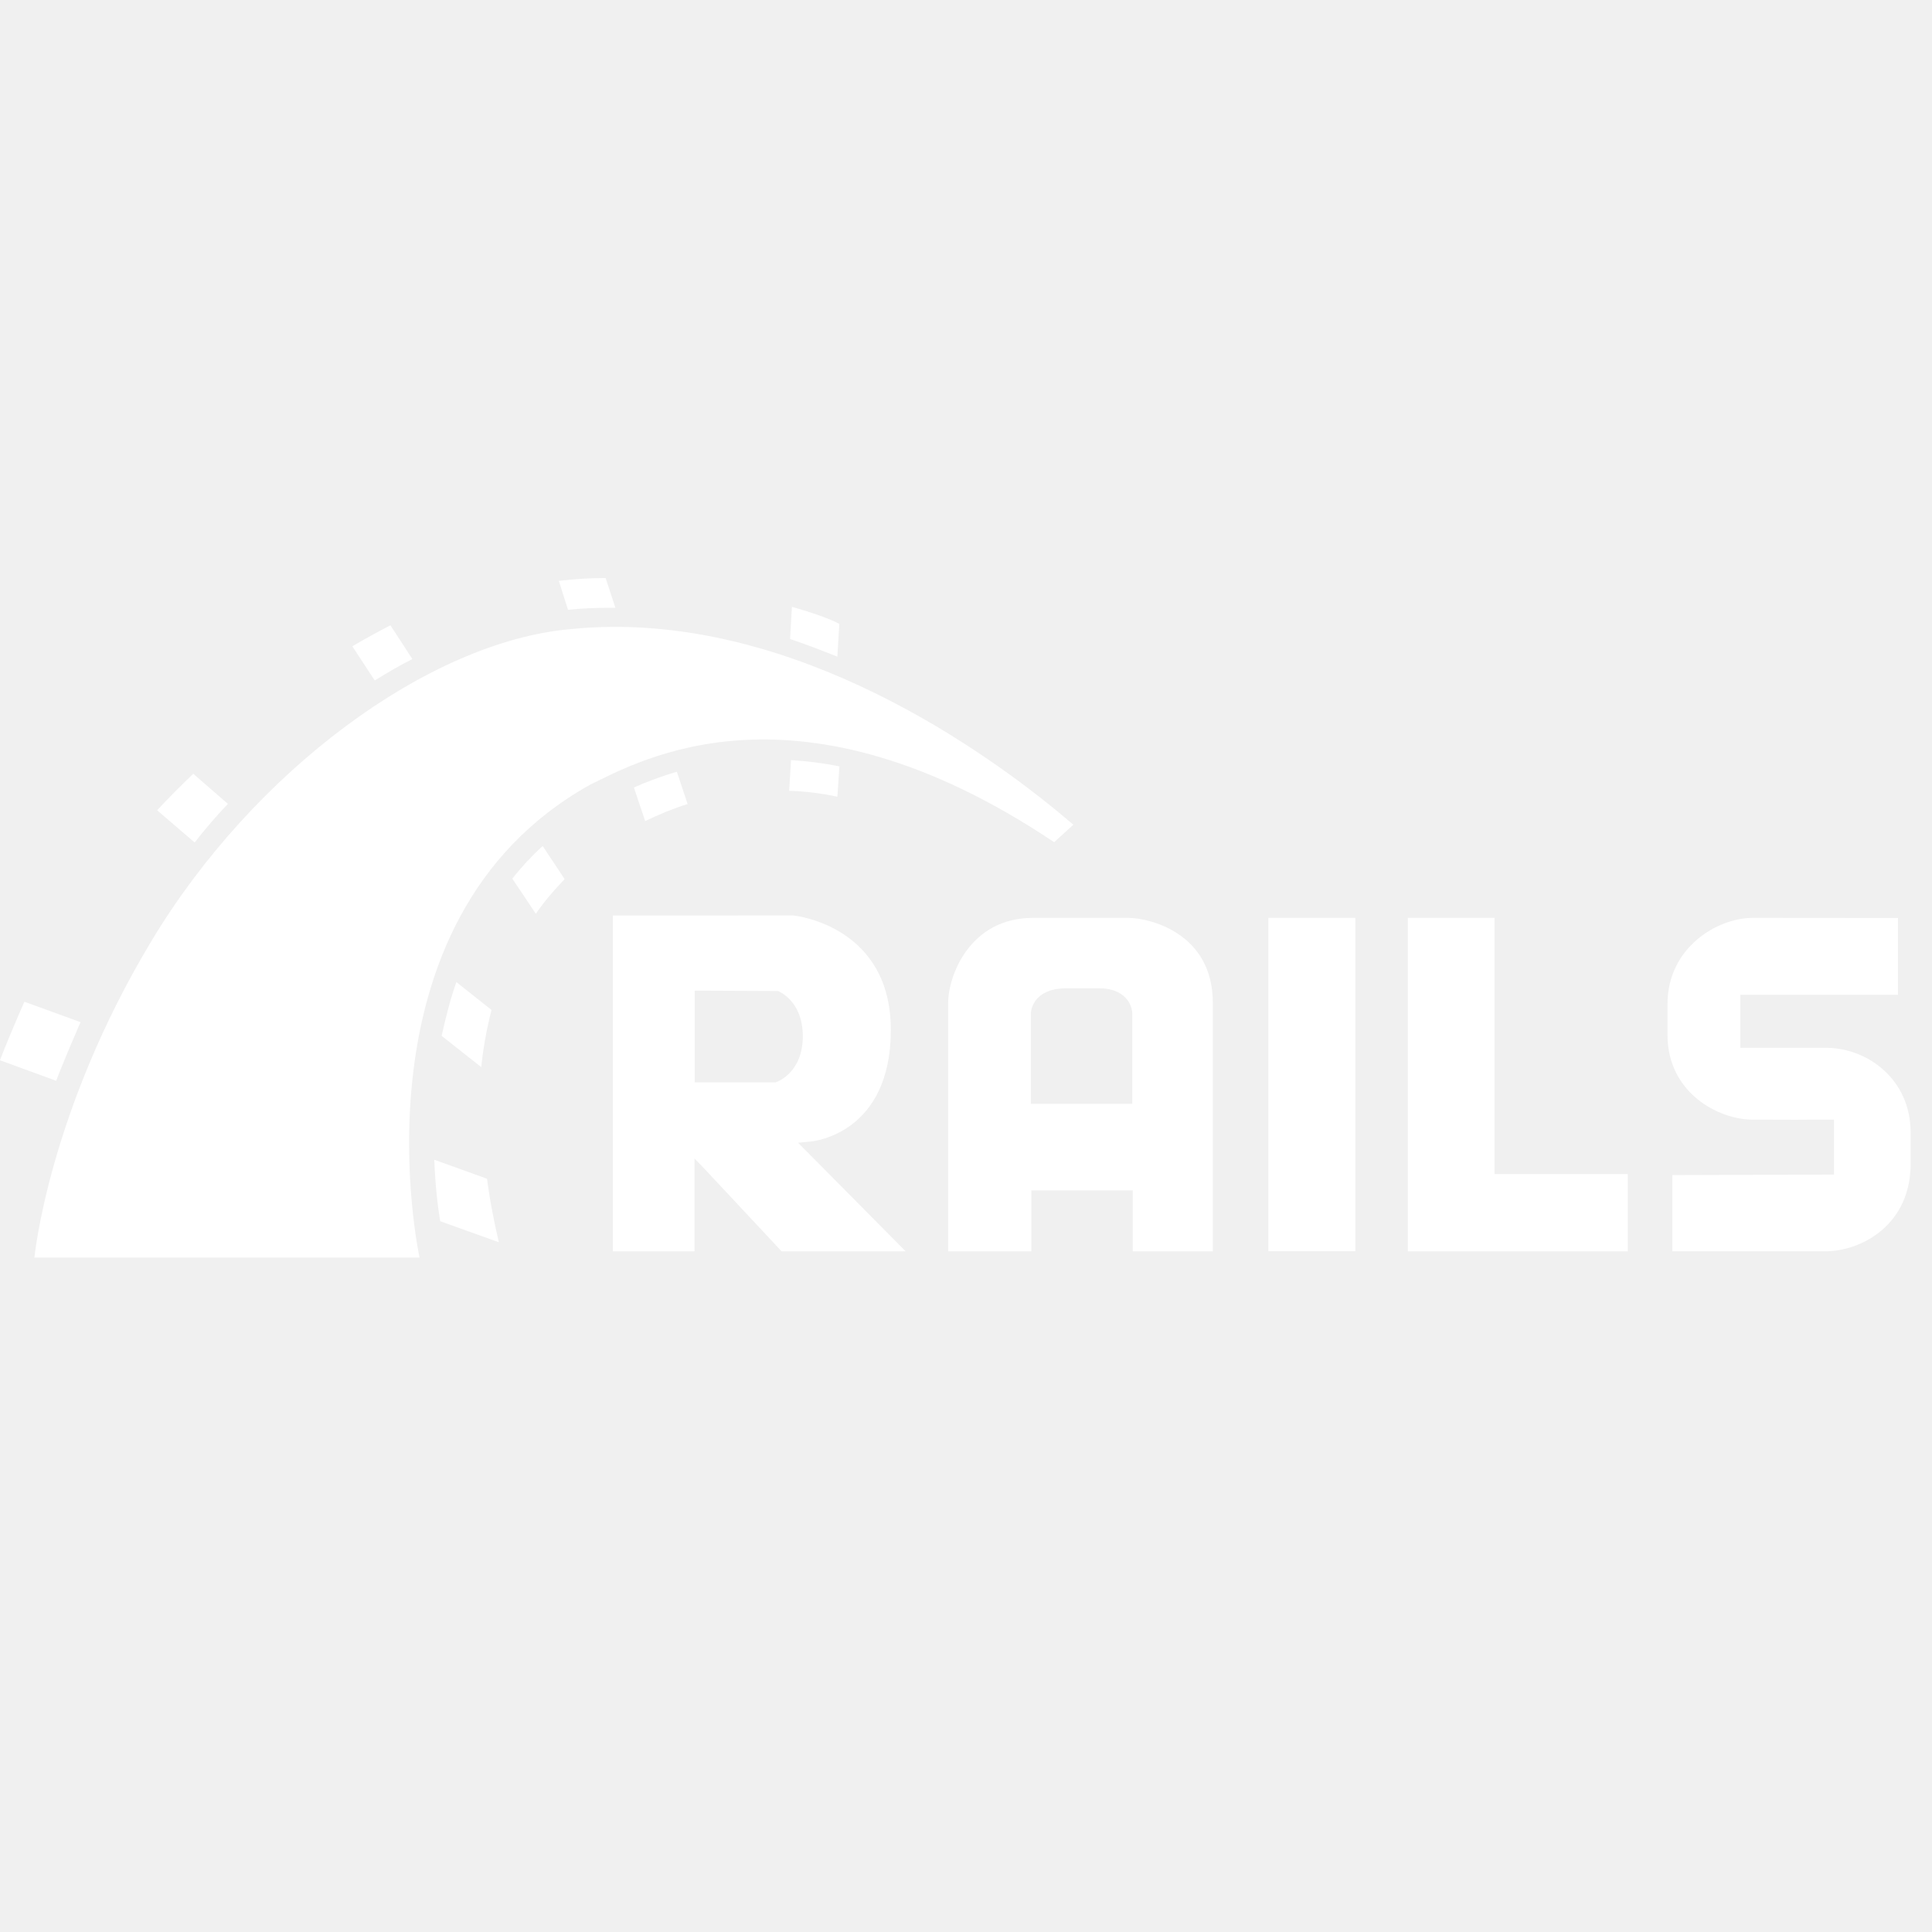
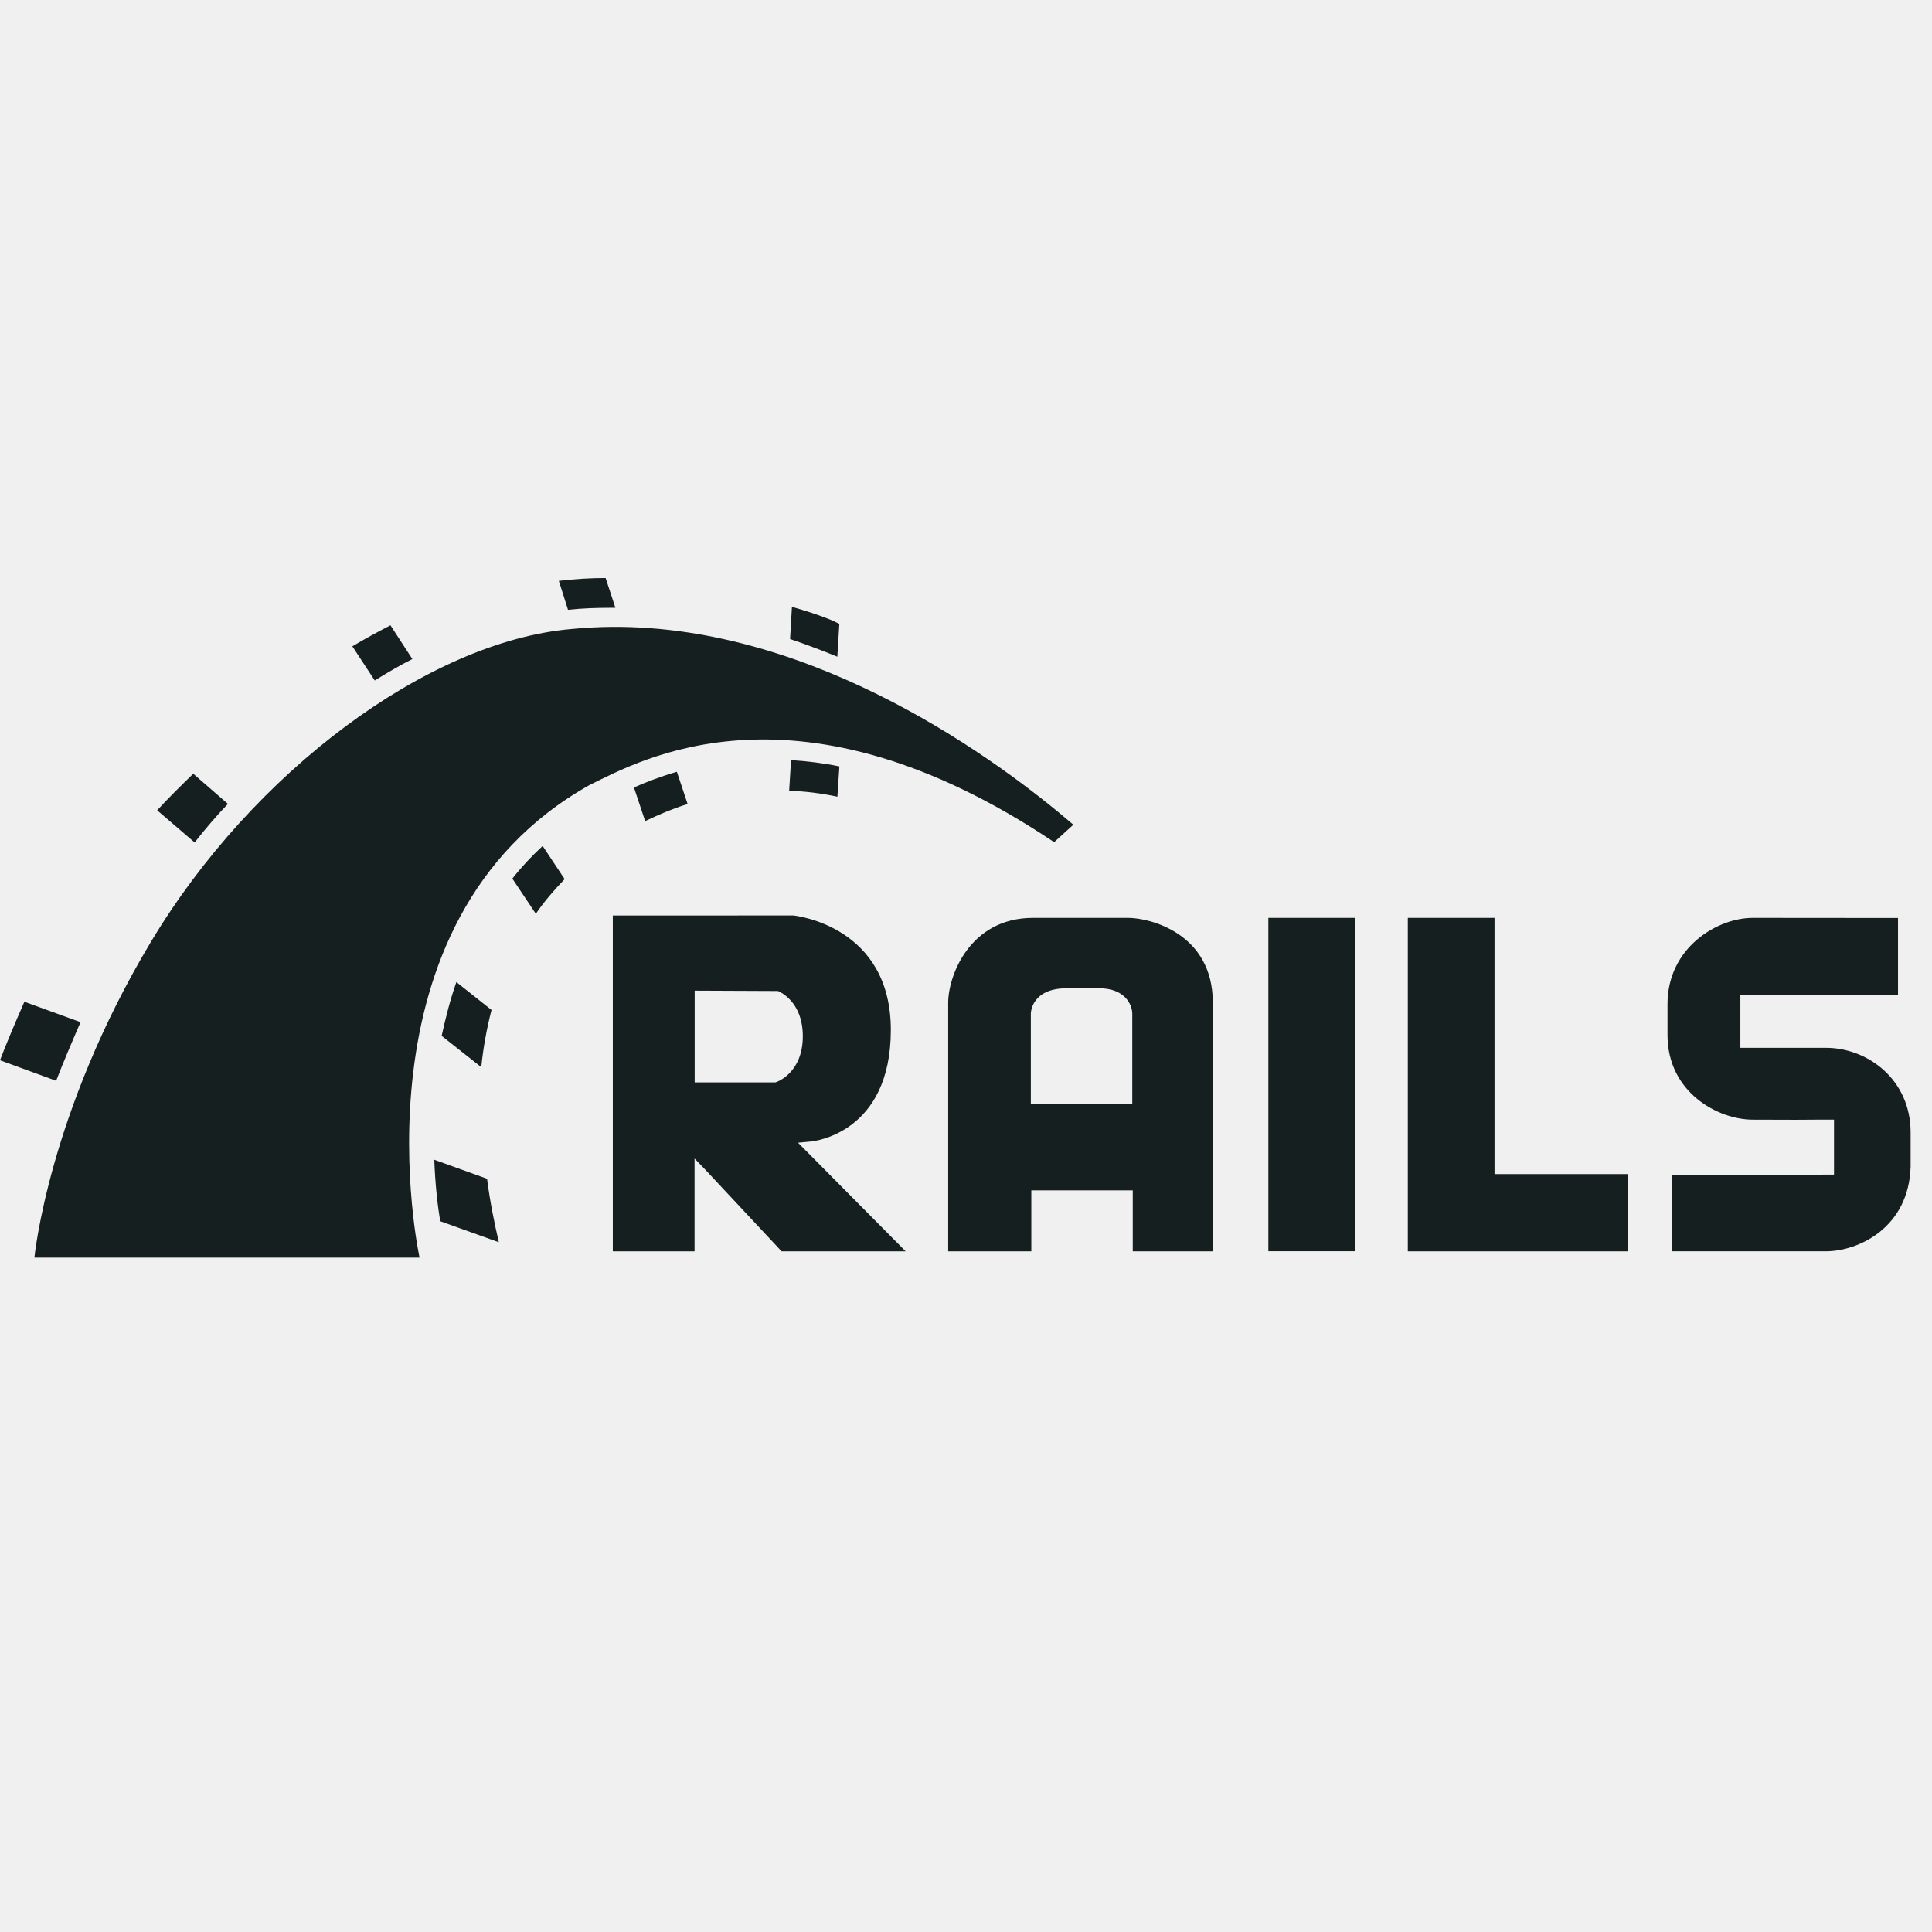
<svg xmlns="http://www.w3.org/2000/svg" viewBox="0,0,256,256" width="96px" height="96px" fill-rule="nonzero">
-   <g fill="#ffffff" fill-rule="nonzero" stroke="none" stroke-width="1" stroke-linecap="butt" stroke-linejoin="miter" stroke-miterlimit="10" stroke-dasharray="" stroke-dashoffset="0" font-family="none" font-weight="none" font-size="none" text-anchor="none" style="mix-blend-mode: normal">
+   <g fill="#151f20" fill-rule="nonzero" stroke="none" stroke-width="1" stroke-linecap="butt" stroke-linejoin="miter" stroke-miterlimit="10" stroke-dasharray="" stroke-dashoffset="0" font-family="none" font-weight="none" font-size="none" text-anchor="none" style="mix-blend-mode: normal">
    <g transform="scale(8,8)">
      <path d="M10.031,9.574c-0.251,0 -0.508,0.015 -0.775,0.047l0.152,0.479c0.235,-0.025 0.468,-0.033 0.703,-0.033h0.082zM13.117,10.051l-0.031,0.533c0.267,0.09 0.525,0.188 0.783,0.293l0.033,-0.543c-0.073,-0.04 -0.276,-0.137 -0.785,-0.283zM6.467,10.357c-0.202,0.105 -0.413,0.218 -0.631,0.348l0.371,0.566c0.21,-0.13 0.413,-0.25 0.623,-0.355zM10.135,10.383c-0.227,0.002 -0.456,0.014 -0.686,0.037c-2.36,0.21 -5.259,2.36 -6.949,5.18c-1.7,2.83 -1.93,5.23 -1.93,5.23h6.379c0,0 -1.22,-5.57 2.82,-7.83c0.84,-0.41 3.451,-1.891 7.691,0.949l0.318,-0.289c-1.2,-1.031 -4.245,-3.302 -7.645,-3.277zM13.102,12.59l-0.031,0.508c0.267,0.008 0.532,0.041 0.799,0.098l0.033,-0.502c-0.274,-0.056 -0.542,-0.088 -0.801,-0.104zM11.211,12.783c-0.275,0.08 -0.509,0.171 -0.711,0.26l0.186,0.557c0.234,-0.113 0.469,-0.21 0.703,-0.283zM3.201,12.816c-0.21,0.202 -0.412,0.403 -0.598,0.605l0.621,0.533c0.17,-0.218 0.357,-0.437 0.551,-0.639zM8.988,14.012c-0.186,0.171 -0.357,0.355 -0.502,0.541l0.389,0.582c0.137,-0.202 0.299,-0.388 0.477,-0.574zM10.15,15.164v5.562h1.354v-1.537l0.172,0.178l1.27,1.359h2.055l-1.783,-1.799l0.213,-0.02c0.053,-0.005 1.324,-0.14 1.324,-1.848c0,-1.711 -1.558,-1.89 -1.615,-1.896zM17.109,15.203c-1.05,0 -1.404,0.965 -1.404,1.404v4.119h1.377v-1.01h1.68v1.01h1.326v-4.119c0,-1.145 -1.038,-1.404 -1.402,-1.404zM21.008,15.203v5.521h1.441v-5.521zM23.318,15.203v5.523h3.643v-1.279h-2.207v-4.244zM29.031,15.203c-0.592,0 -1.412,0.496 -1.412,1.428v0.51c0,0.958 0.843,1.404 1.412,1.404l0.717,0.002c0.113,-0.003 0.629,-0.002 0.629,-0.002v0.91l-2.678,0.008v1.262h2.545c0.526,0 1.372,-0.381 1.402,-1.402v-0.566c0,-0.878 -0.713,-1.402 -1.402,-1.402h-1.418v-0.879h2.611v-1.271zM7.559,16.266c-0.106,0.3 -0.179,0.6 -0.244,0.891l0.656,0.518c0.032,-0.315 0.089,-0.631 0.17,-0.947zM17.668,16.369h0.539c0.422,0 0.543,0.268 0.547,0.414v1.5h-1.68v-1.5c0,-0.004 0.008,-0.414 0.594,-0.414zM11.506,16.408l1.379,0.006c0.016,0.007 0.412,0.162 0.412,0.75c0,0.587 -0.401,0.75 -0.455,0.764h-1.336zM0.404,16.592c-0.153,0.347 -0.323,0.751 -0.404,0.969l0.93,0.34c0.105,-0.275 0.274,-0.672 0.404,-0.971zM7.193,19.209c0.016,0.428 0.058,0.776 0.098,1.018l0.971,0.348c-0.073,-0.315 -0.146,-0.671 -0.195,-1.051z" />
    </g>
  </g>
</svg>
